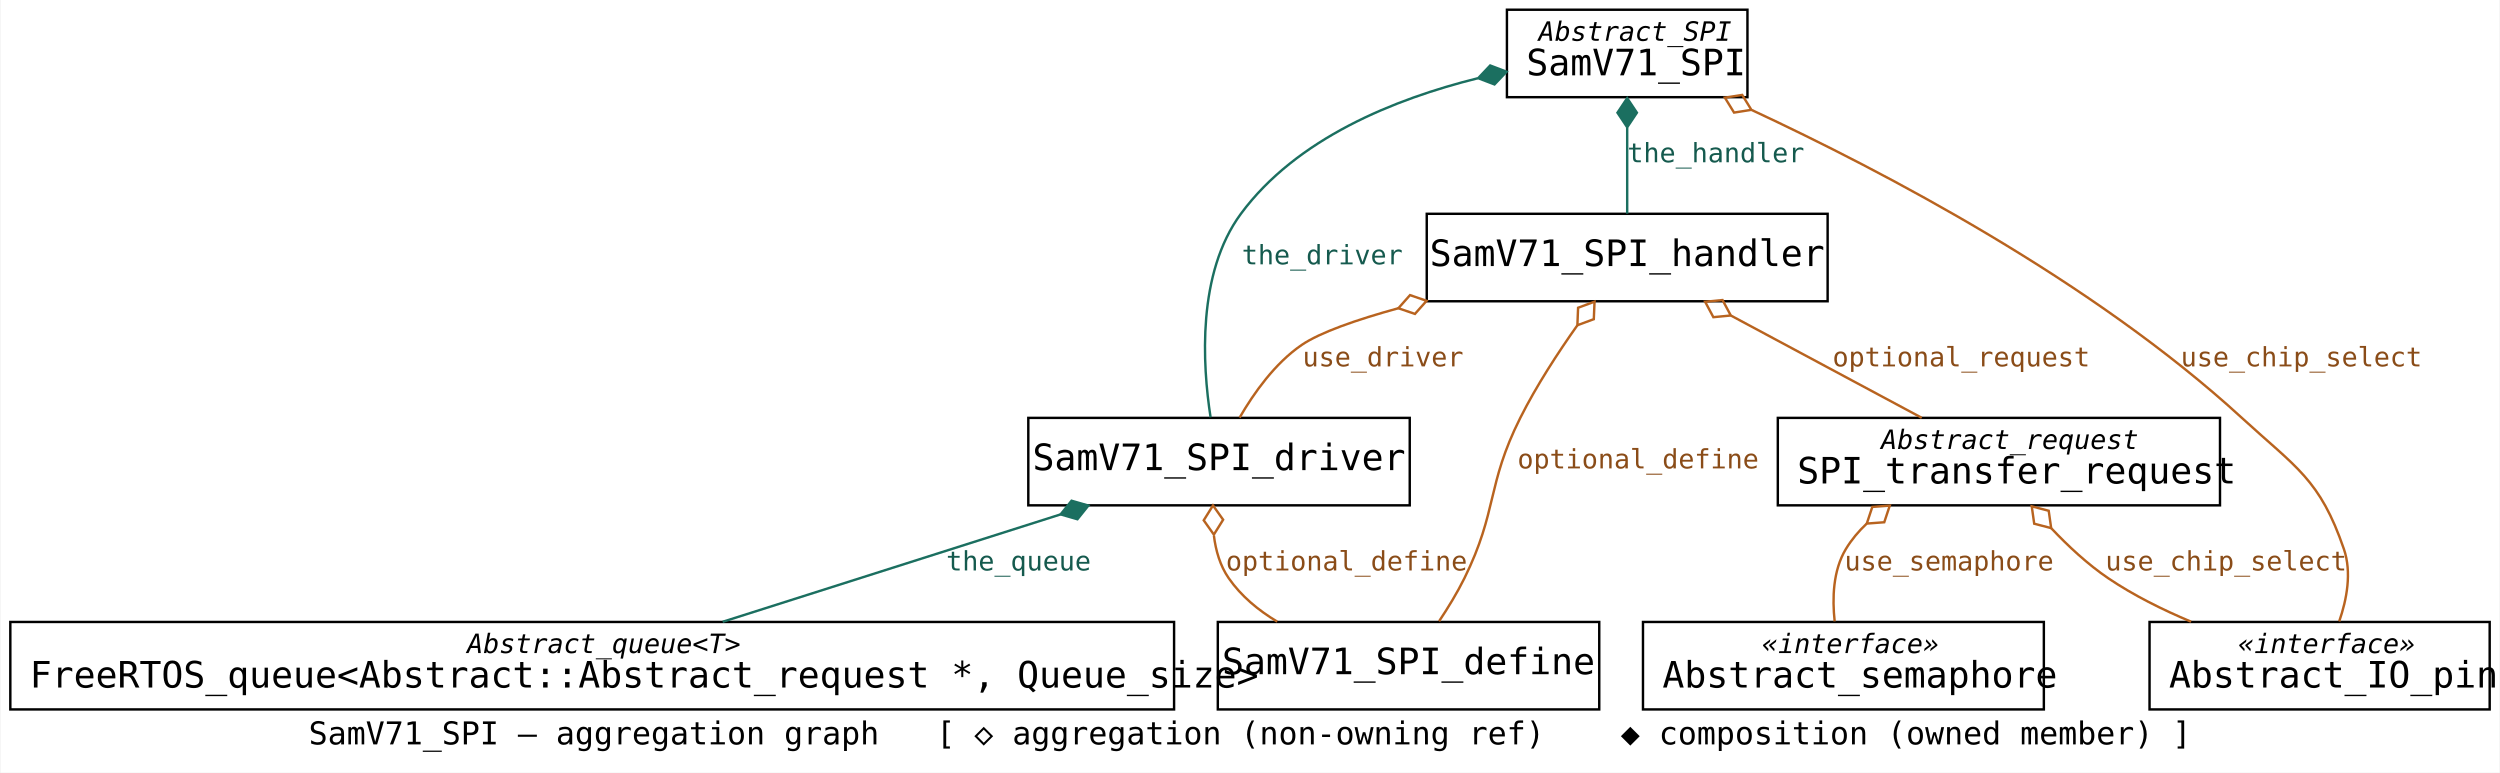
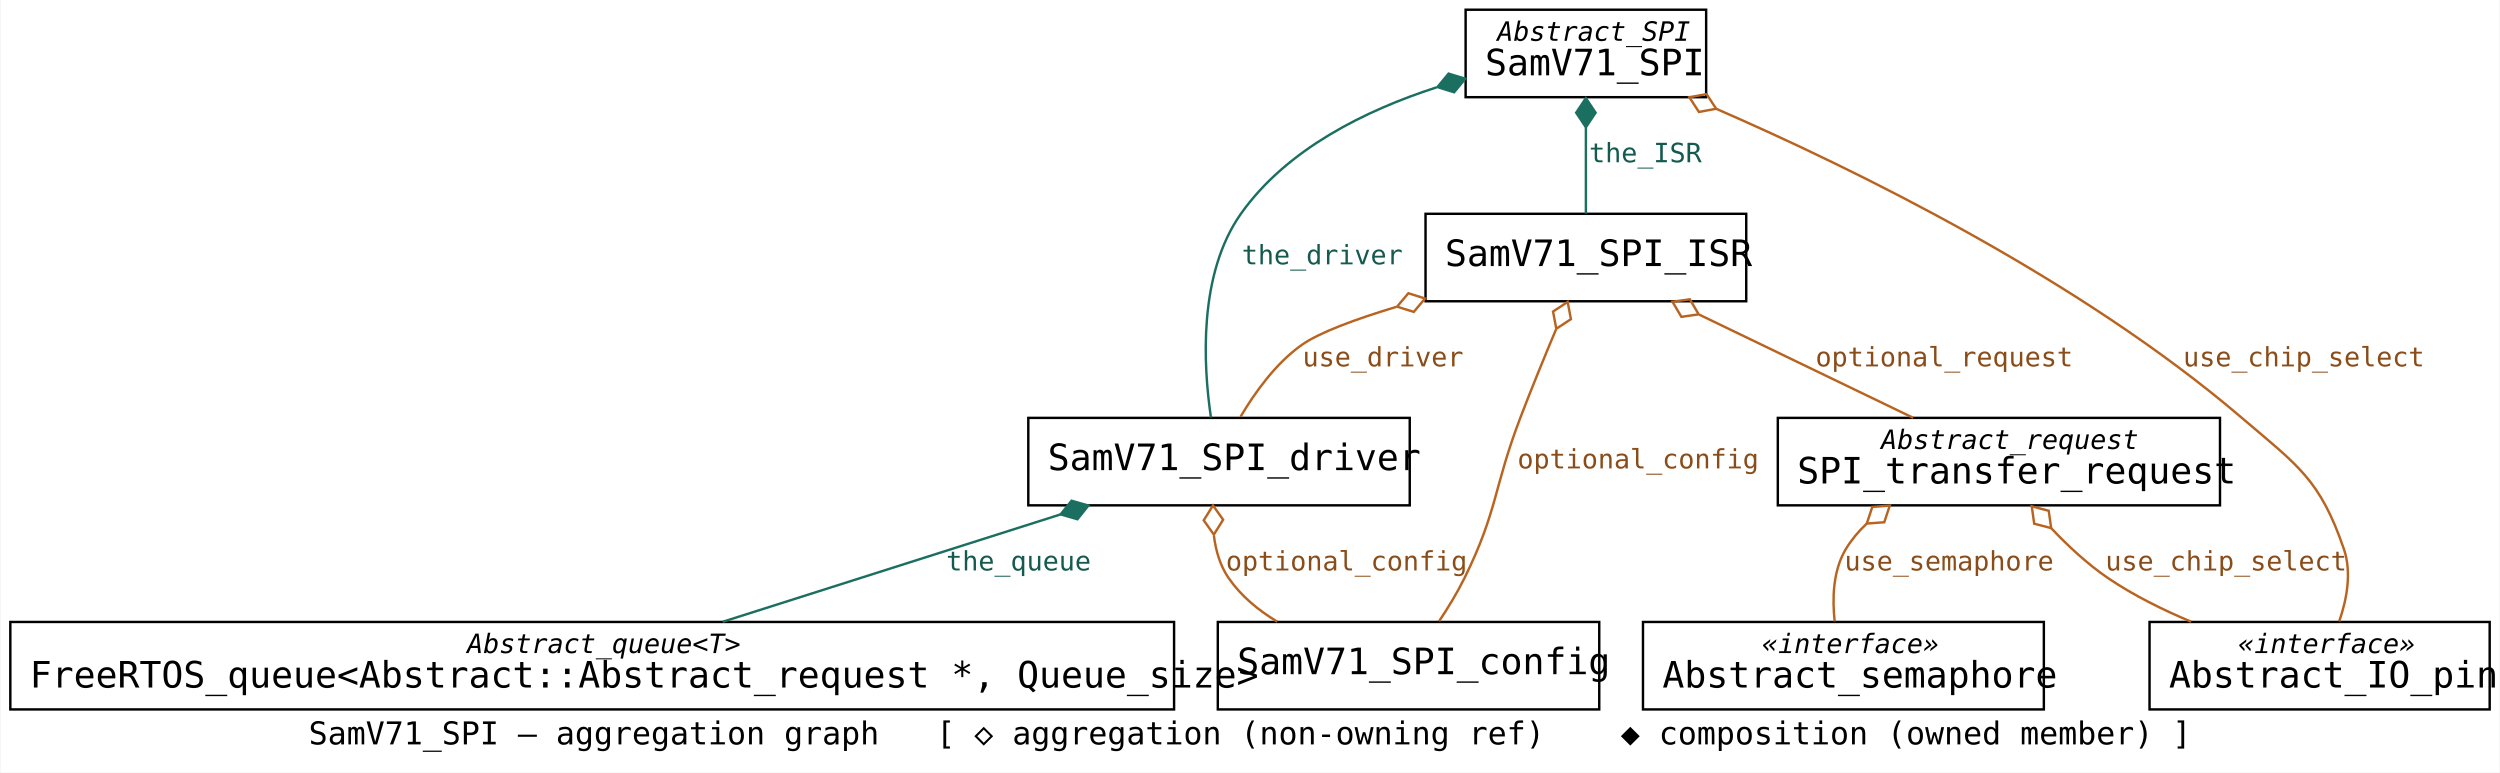
<svg xmlns="http://www.w3.org/2000/svg" width="1029pt" height="318pt" viewBox="0.00 0.00 1028.50 318.00">
  <g id="graph0" class="graph" transform="scale(1 1) rotate(0) translate(4 314)">
    <polygon fill="white" stroke="transparent" points="-4,4 -4,-314 1024.5,-314 1024.5,4 -4,4" />
    <text text-anchor="middle" x="510.25" y="-7.6" font-family="Consolas" font-size="13.00">SamV71_SPI — aggregation graph   [ ◇ aggregation (non-owning ref)    ◆ composition (owned member) ]</text>
    <g id="node1" class="node">
-       <polygon fill="none" stroke="black" points="715,-310 616,-310 616,-274 715,-274 715,-310" />
-       <text text-anchor="start" x="629" y="-297.2" font-family="Consolas" font-style="italic" font-size="11.00">Abstract_SPI</text>
-       <text text-anchor="start" x="624" y="-283" font-family="Consolas" font-size="15.00">SamV71_SPI</text>
+       <polygon fill="none" stroke="black" points="698,-310 599,-310 599,-274 698,-274 698,-310" />
+       <text text-anchor="start" x="612" y="-297.2" font-family="Consolas" font-style="italic" font-size="11.00">Abstract_SPI</text>
+       <text text-anchor="start" x="607" y="-283" font-family="Consolas" font-size="15.00">SamV71_SPI</text>
    </g>
    <g id="node2" class="node">
      <polygon fill="none" stroke="black" points="576,-142 419,-142 419,-106 576,-106 576,-142" />
-       <text text-anchor="middle" x="497.5" y="-120.5" font-family="Consolas" font-size="15.00">SamV71_SPI_driver</text>
+       <text text-anchor="start" x="427" y="-120.5" font-family="Consolas" font-size="15.00">SamV71_SPI_driver</text>
    </g>
    <g id="edge1" class="edge">
-       <path fill="none" stroke="#1b6f60" d="M604.01,-281.79C569.7,-273.28 529.39,-257.02 506.5,-226 488.42,-201.5 490.66,-163.99 494.02,-142.24" />
-       <polygon fill="#1b6f60" stroke="#1b6f60" points="604.15,-281.82 610.89,-279.25 615.85,-284.48 609.11,-287.05 604.15,-281.82" />
+       <path fill="none" stroke="#1b6f60" d="M587.05,-278.05C557.87,-268.62 525.34,-252.66 506.5,-226 488.92,-201.13 490.99,-163.75 494.18,-142.12" />
+       <polygon fill="#1b6f60" stroke="#1b6f60" points="587.38,-278.15 594.27,-276.03 598.87,-281.59 591.98,-283.7 587.38,-278.15" />
      <text text-anchor="middle" x="540" y="-205.2" font-family="Consolas" font-size="11.00" fill="#155a4e"> the_driver</text>
    </g>
    <g id="node3" class="node">
-       <polygon fill="none" stroke="black" points="748,-226 583,-226 583,-190 748,-190 748,-226" />
-       <text text-anchor="middle" x="665.5" y="-204.5" font-family="Consolas" font-size="15.00">SamV71_SPI_handler</text>
+       <polygon fill="none" stroke="black" points="714.5,-226 582.5,-226 582.5,-190 714.5,-190 714.5,-226" />
+       <text text-anchor="start" x="590.5" y="-204.5" font-family="Consolas" font-size="15.00">SamV71_SPI_ISR</text>
    </g>
    <g id="edge2" class="edge">
-       <path fill="none" stroke="#1b6f60" d="M665.5,-261.48C665.5,-249.59 665.5,-236.31 665.5,-226.08" />
-       <polygon fill="#1b6f60" stroke="#1b6f60" points="665.5,-261.61 669.5,-267.61 665.5,-273.61 661.5,-267.61 665.5,-261.61" />
-       <text text-anchor="middle" x="702" y="-247.2" font-family="Consolas" font-size="11.00" fill="#155a4e"> the_handler</text>
+       <path fill="none" stroke="#1b6f60" d="M648.5,-261.48C648.5,-249.59 648.5,-236.31 648.5,-226.08" />
+       <polygon fill="#1b6f60" stroke="#1b6f60" points="648.5,-261.61 652.5,-267.61 648.5,-273.61 644.5,-267.61 648.5,-261.61" />
+       <text text-anchor="middle" x="673" y="-247.2" font-family="Consolas" font-size="11.00" fill="#155a4e"> the_ISR</text>
    </g>
    <g id="node4" class="node">
      <polygon fill="none" stroke="black" points="1020.5,-58 880.5,-58 880.5,-22 1020.5,-22 1020.5,-58" />
      <text text-anchor="start" x="917" y="-45.2" font-family="Consolas" font-style="italic" font-size="11.00">«interface»</text>
      <text text-anchor="start" x="888.5" y="-31" font-family="Consolas" font-size="15.00">Abstract_IO_pin</text>
    </g>
    <g id="edge3" class="edge">
-       <path fill="none" stroke="#b8631f" d="M716.79,-268.71C771.04,-243.42 857.13,-198.3 918.5,-142 940.91,-121.45 950.63,-116.76 960.5,-88 963.8,-78.37 961.69,-67.25 958.57,-58.24" />
-       <polygon fill="none" stroke="#b8631f" points="716.62,-268.79 712.84,-274.93 705.71,-273.8 709.49,-267.66 716.62,-268.79" />
-       <text text-anchor="middle" x="943" y="-163.2" font-family="Consolas" font-size="11.00" fill="#8a4c18"> use_chip_select</text>
+       <path fill="none" stroke="#b8631f" d="M702.12,-269.23C759.64,-244.18 851.72,-199.06 918.5,-142 941.62,-122.25 950.63,-116.76 960.5,-88 963.8,-78.37 961.69,-67.25 958.57,-58.24" />
+       <polygon fill="none" stroke="#b8631f" points="702.12,-269.23 698.18,-275.27 691.09,-273.97 695.02,-267.92 702.12,-269.23" />
+       <text text-anchor="middle" x="944" y="-163.2" font-family="Consolas" font-size="11.00" fill="#8a4c18"> use_chip_select</text>
    </g>
    <g id="node5" class="node">
      <polygon fill="none" stroke="black" points="479,-58 0,-58 0,-22 479,-22 479,-58" />
      <text text-anchor="start" x="188" y="-45.2" font-family="Consolas" font-style="italic" font-size="11.00">Abstract_queue&lt;T&gt;</text>
      <text text-anchor="start" x="8" y="-31" font-family="Consolas" font-size="15.00">FreeRTOS_queue&lt;Abstract::Abstract_request *, Queue_size&gt;</text>
    </g>
    <g id="edge4" class="edge">
      <path fill="none" stroke="#1b6f60" d="M432.24,-102.26C389.25,-88.59 333.63,-70.92 293.2,-58.07" />
      <polygon fill="#1b6f60" stroke="#1b6f60" points="432.29,-102.28 439.22,-100.28 443.73,-105.91 436.8,-107.9 432.29,-102.28" />
      <text text-anchor="middle" x="415" y="-79.2" font-family="Consolas" font-size="11.00" fill="#155a4e"> the_queue</text>
    </g>
    <g id="node6" class="node">
      <polygon fill="none" stroke="black" points="654,-58 497,-58 497,-22 654,-22 654,-58" />
-       <text text-anchor="middle" x="575.5" y="-36.5" font-family="Consolas" font-size="15.00">SamV71_SPI_define</text>
+       <text text-anchor="start" x="505" y="-36.5" font-family="Consolas" font-size="15.00">SamV71_SPI_config</text>
    </g>
    <g id="edge5" class="edge">
      <path fill="none" stroke="#b8631f" d="M495.39,-93.55C496.16,-87.33 497.95,-81.11 501.5,-76 506.61,-68.65 513.68,-62.79 521.45,-58.14" />
      <polygon fill="none" stroke="#b8631f" points="495.37,-93.96 499.19,-100.08 495.02,-105.96 491.2,-99.84 495.37,-93.96" />
-       <text text-anchor="middle" x="550" y="-79.2" font-family="Consolas" font-size="11.00" fill="#8a4c18"> optional_define</text>
+       <text text-anchor="middle" x="550" y="-79.2" font-family="Consolas" font-size="11.00" fill="#8a4c18"> optional_config</text>
    </g>
    <g id="edge6" class="edge">
-       <path fill="none" stroke="#b8631f" d="M571.3,-187.13C554.03,-182.38 539.07,-177.18 531.5,-172 520.53,-164.49 511.83,-152.23 505.98,-142.12" />
-       <polygon fill="none" stroke="#b8631f" points="571.32,-187.13 578.14,-184.79 582.93,-190.18 576.11,-192.53 571.32,-187.13" />
+       <path fill="none" stroke="#b8631f" d="M570.42,-187.68C553.59,-182.6 538.7,-177.11 531.5,-172 520.83,-164.42 512.23,-152.42 506.34,-142.44" />
+       <polygon fill="none" stroke="#b8631f" points="570.78,-187.79 577.65,-185.62 582.3,-191.13 575.43,-193.3 570.78,-187.79" />
      <text text-anchor="middle" x="565" y="-163.2" font-family="Consolas" font-size="11.00" fill="#8a4c18"> use_driver</text>
    </g>
    <g id="edge7" class="edge">
-       <path fill="none" stroke="#b8631f" d="M645,-180.12C636.96,-168.77 628.1,-155.15 621.5,-142 607.56,-114.24 612.24,-103.86 598.5,-76 595.54,-70 591.74,-63.79 588.08,-58.3" />
-       <polygon fill="none" stroke="#b8631f" points="645,-180.13 651.76,-182.63 652.06,-189.83 645.29,-187.33 645,-180.13" />
-       <text text-anchor="middle" x="670" y="-121.2" font-family="Consolas" font-size="11.00" fill="#8a4c18"> optional_define</text>
+       <path fill="none" stroke="#b8631f" d="M636.18,-178.35C631.44,-167.08 626.07,-153.99 621.5,-142 610.43,-112.98 612.24,-103.86 598.5,-76 595.54,-70 591.74,-63.79 588.08,-58.3" />
+       <polygon fill="none" stroke="#b8631f" points="636.32,-178.68 642.34,-182.64 641,-189.73 634.98,-185.77 636.32,-178.68" />
+       <text text-anchor="middle" x="670" y="-121.2" font-family="Consolas" font-size="11.00" fill="#8a4c18"> optional_config</text>
    </g>
    <g id="node7" class="node">
      <polygon fill="none" stroke="black" points="909.5,-142 727.5,-142 727.5,-106 909.5,-106 909.5,-142" />
      <text text-anchor="start" x="770" y="-129.2" font-family="Consolas" font-style="italic" font-size="11.00">Abstract_request</text>
      <text text-anchor="start" x="735.5" y="-115" font-family="Consolas" font-size="15.00">SPI_transfer_request</text>
    </g>
    <g id="edge8" class="edge">
-       <path fill="none" stroke="#b8631f" d="M708.19,-184.12C733.09,-170.77 763.98,-154.22 786.73,-142.03" />
-       <polygon fill="none" stroke="#b8631f" points="708.15,-184.14 704.75,-190.5 697.57,-189.81 700.97,-183.45 708.15,-184.14" />
-       <text text-anchor="middle" x="803" y="-163.2" font-family="Consolas" font-size="11.00" fill="#8a4c18"> optional_request</text>
+       <path fill="none" stroke="#b8631f" d="M695.19,-184.48C722.99,-171.07 757.7,-154.33 783.2,-142.03" />
+       <polygon fill="none" stroke="#b8631f" points="694.95,-184.6 691.28,-190.81 684.14,-189.81 687.8,-183.6 694.95,-184.6" />
+       <text text-anchor="middle" x="796" y="-163.2" font-family="Consolas" font-size="11.00" fill="#8a4c18"> optional_request</text>
    </g>
    <g id="edge9" class="edge">
      <path fill="none" stroke="#b8631f" d="M840.1,-96.53C847.02,-89.2 855.08,-81.7 863.5,-76 873.88,-68.98 885.89,-63.01 897.61,-58.1" />
      <polygon fill="none" stroke="#b8631f" points="840.01,-96.63 839,-103.77 832.02,-105.58 833.03,-98.44 840.01,-96.63" />
      <text text-anchor="middle" x="912" y="-79.2" font-family="Consolas" font-size="11.00" fill="#8a4c18"> use_chip_select</text>
    </g>
    <g id="node8" class="node">
      <polygon fill="none" stroke="black" points="837,-58 672,-58 672,-22 837,-22 837,-58" />
      <text text-anchor="start" x="721" y="-45.2" font-family="Consolas" font-style="italic" font-size="11.00">«interface»</text>
      <text text-anchor="start" x="680" y="-31" font-family="Consolas" font-size="15.00">Abstract_semaphore</text>
    </g>
    <g id="edge10" class="edge">
      <path fill="none" stroke="#b8631f" d="M764.07,-98.46C760.76,-95.35 757.83,-91.87 755.5,-88 750.19,-79.19 749.87,-67.67 750.9,-58.24" />
      <polygon fill="none" stroke="#b8631f" points="764.12,-98.5 771.31,-99.04 773.58,-105.89 766.39,-105.35 764.12,-98.5" />
      <text text-anchor="middle" x="798" y="-79.2" font-family="Consolas" font-size="11.00" fill="#8a4c18"> use_semaphore</text>
    </g>
  </g>
</svg>
